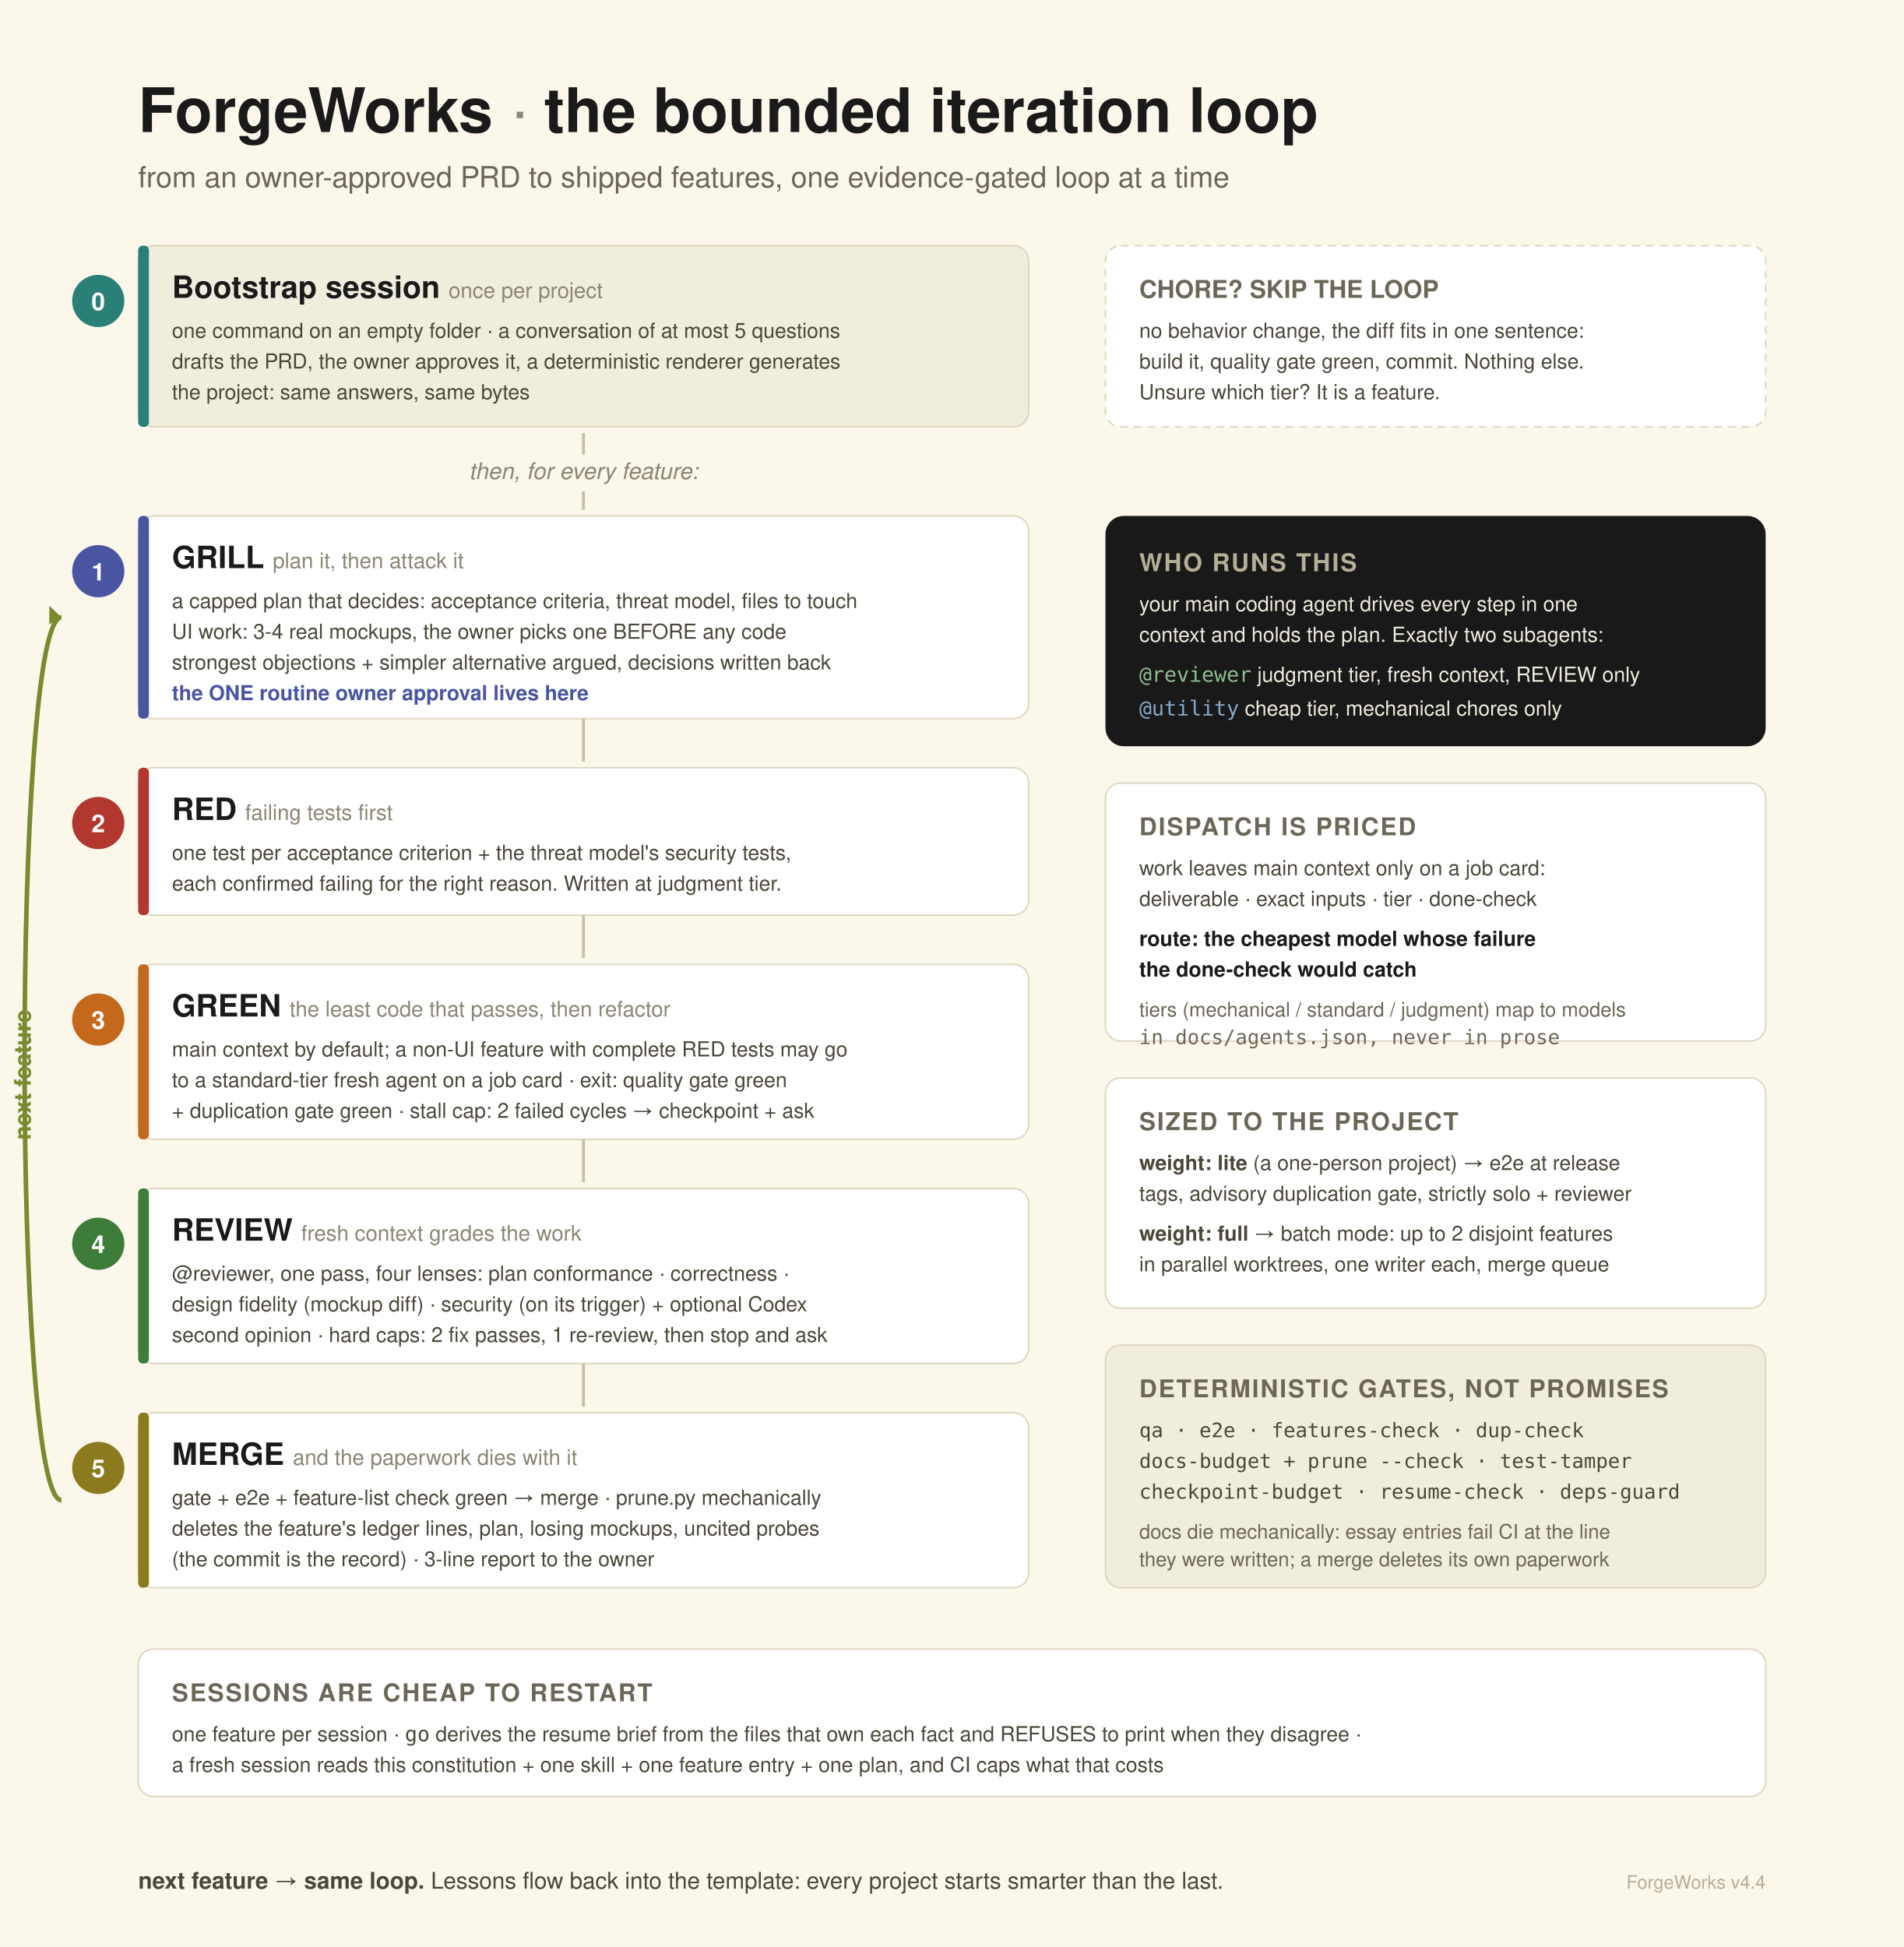
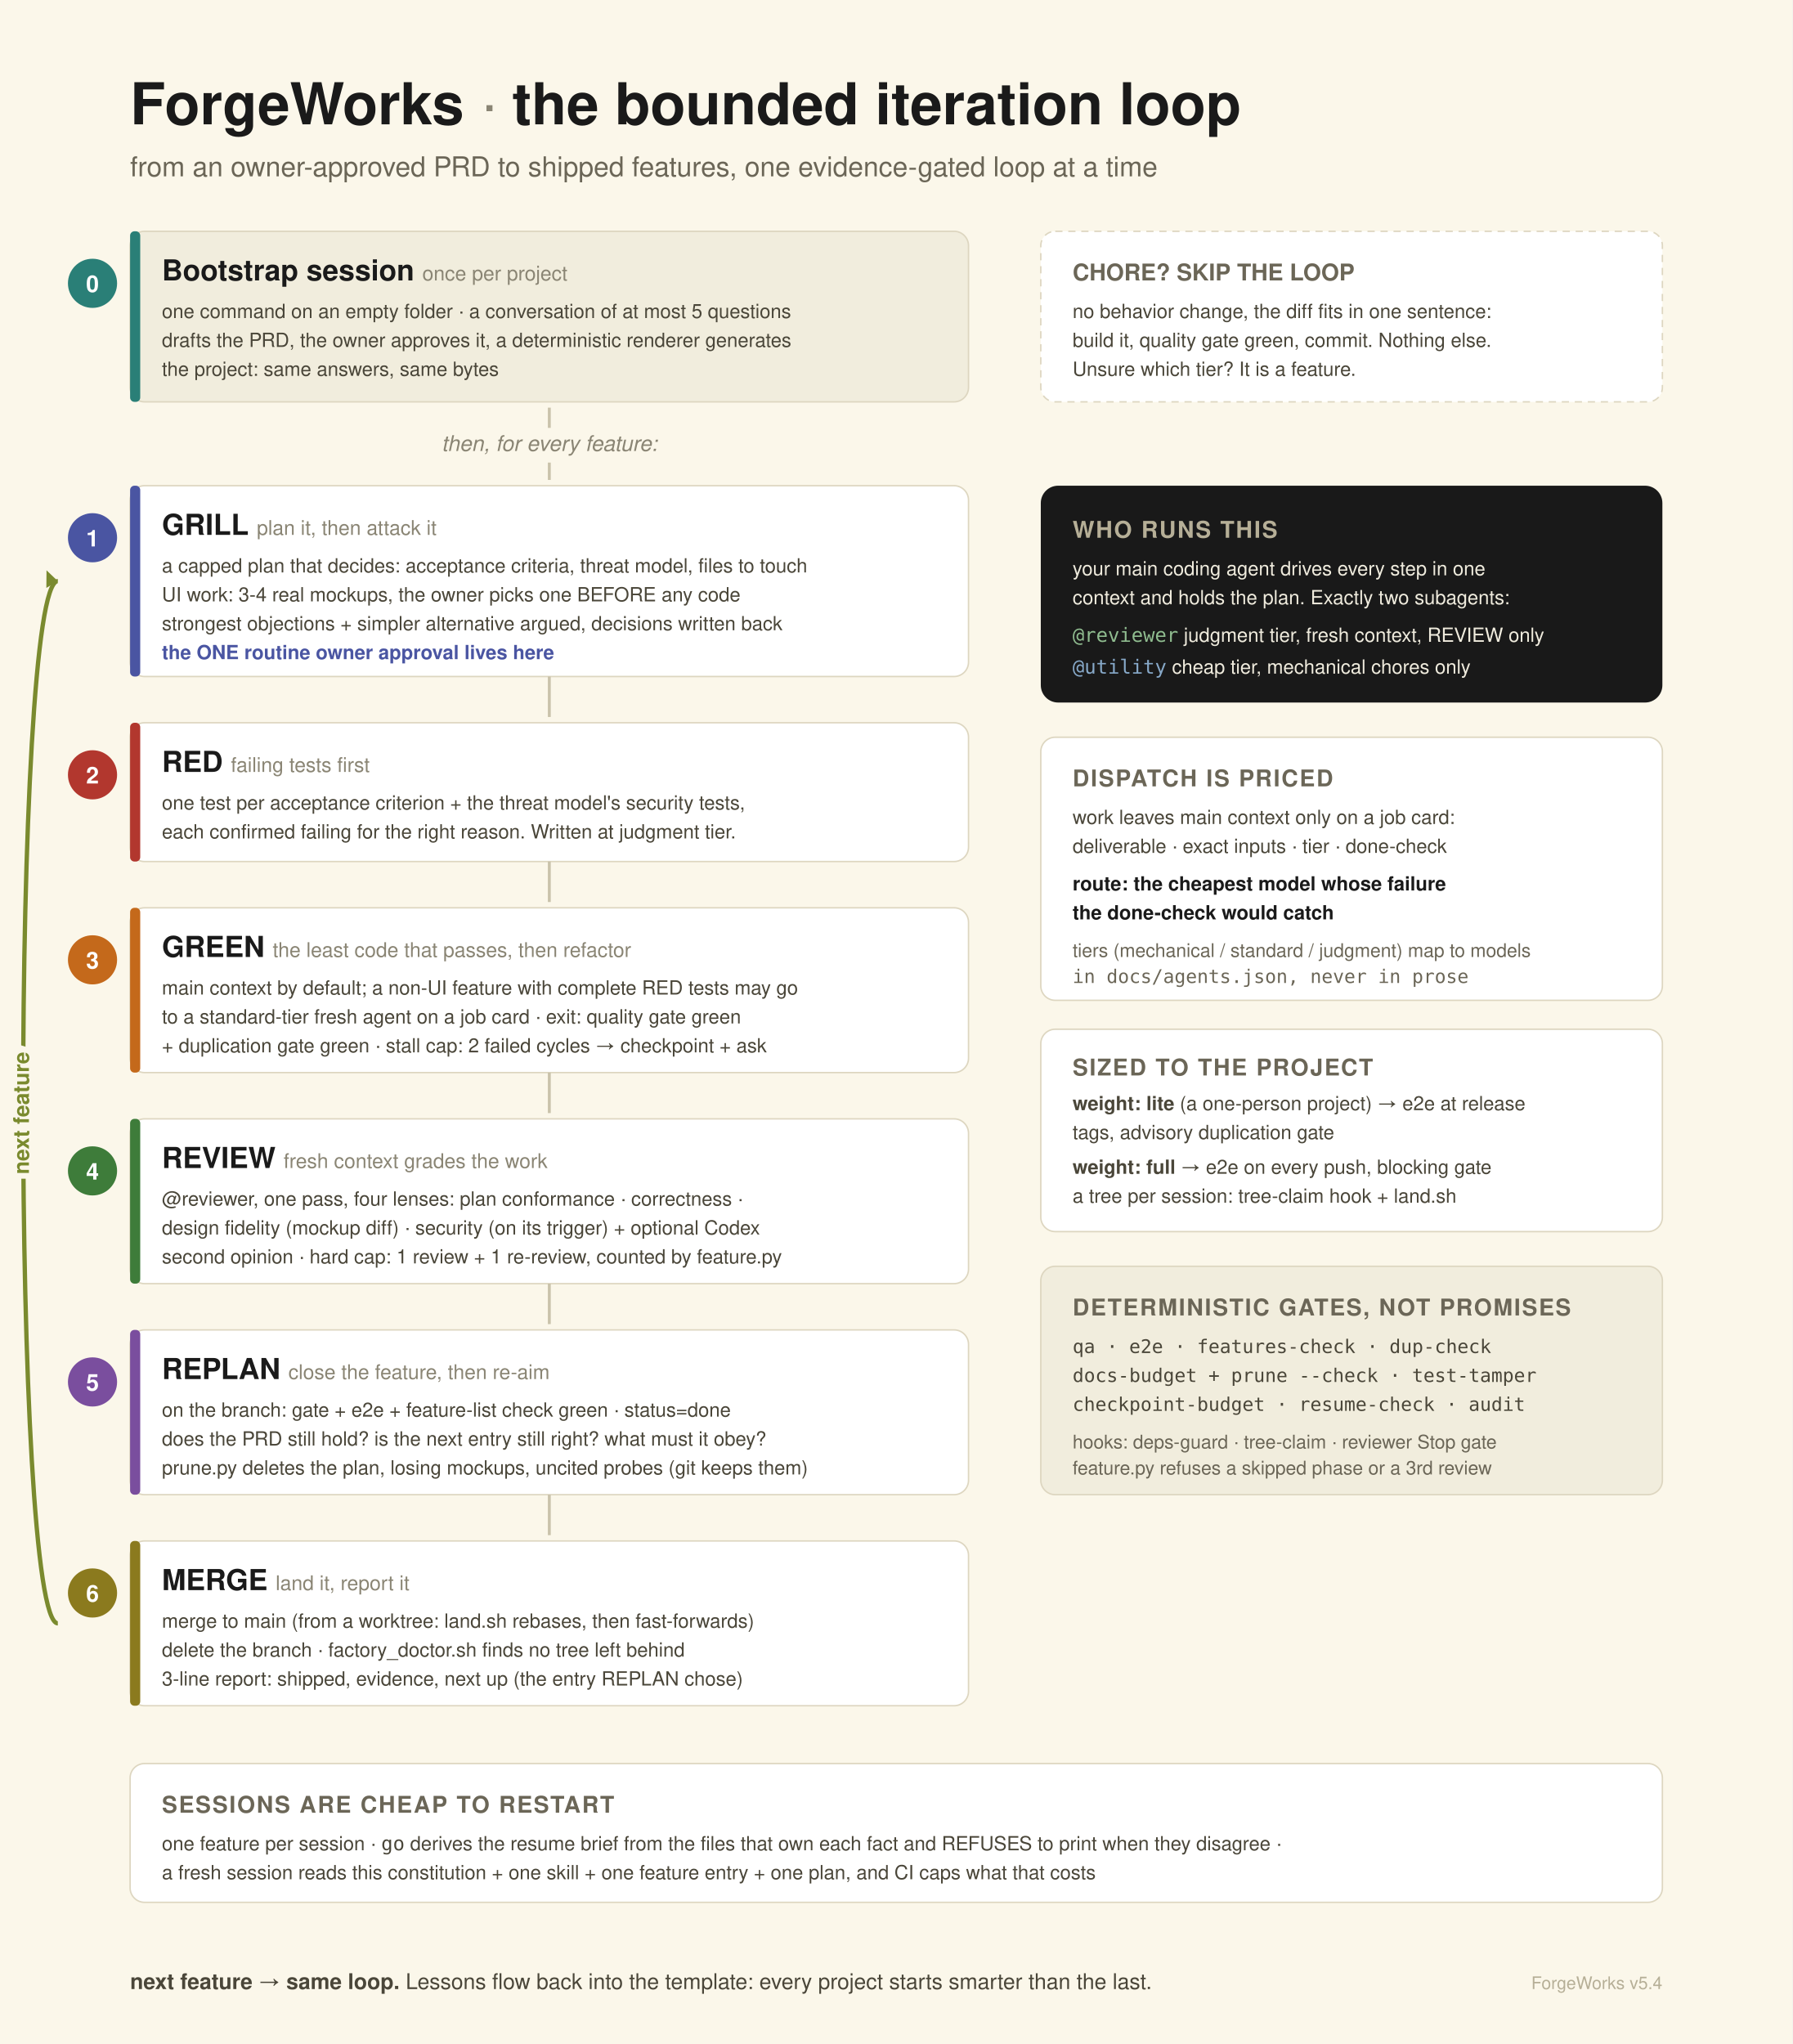
- <svg xmlns="http://www.w3.org/2000/svg" viewBox="0 0 1240 1268" font-family="-apple-system, 'Segoe UI', Helvetica, Arial, sans-serif">
-   <rect width="1240" height="1268" fill="#FBF7EA" />
+ <svg xmlns="http://www.w3.org/2000/svg" viewBox="0 0 1240 1414" font-family="-apple-system, 'Segoe UI', Helvetica, Arial, sans-serif">
+   <rect width="1240" height="1414" fill="#FBF7EA" />
  <text x="90" y="86" font-size="40" font-weight="800" fill="#1a1a1a">ForgeWorks <tspan font-weight="400" fill="#8a8574">·</tspan> the bounded iteration loop</text>
  <text x="90" y="122" font-size="19" fill="#6b6657">from an owner-approved PRD to shipped features, one evidence-gated loop at a time</text>
  <g>
    <rect x="90" y="160" width="580" height="118" rx="10" fill="#F1EDDD" stroke="#DDD6C0" />
    <rect x="90" y="160" width="7" height="118" rx="3" fill="#2A7F77" />
    <circle cx="64" cy="196" r="17" fill="#2A7F77" />
    <text x="64" y="202" font-size="16" font-weight="700" fill="#fff" text-anchor="middle">0</text>
    <text x="112" y="194" font-size="20" font-weight="700" fill="#1a1a1a">Bootstrap session <tspan font-size="14" font-weight="400" fill="#8a8574">once per project</tspan>
    </text>
    <text x="112" y="220" font-size="13.5" fill="#4a4639">one command on an empty folder · a conversation of at most 5 questions</text>
    <text x="112" y="240" font-size="13.5" fill="#4a4639">drafts the PRD, the owner approves it, a deterministic renderer generates</text>
    <text x="112" y="260" font-size="13.5" fill="#4a4639">the project: same answers, same bytes</text>
  </g>
  <g>
    <rect x="720" y="160" width="430" height="118" rx="10" fill="#FFFFFF" stroke="#DDD6C0" stroke-dasharray="5 4" />
    <text x="742" y="194" font-size="16" font-weight="700" fill="#6b6657">CHORE? SKIP THE LOOP</text>
    <text x="742" y="220" font-size="13.5" fill="#4a4639">no behavior change, the diff fits in one sentence:</text>
    <text x="742" y="240" font-size="13.5" fill="#4a4639">build it, quality gate green, commit. Nothing else.</text>
    <text x="742" y="260" font-size="13.5" fill="#4a4639">Unsure which tier? It is a feature.</text>
  </g>
  <text x="380" y="312" font-size="15" font-style="italic" fill="#8a8574" text-anchor="middle">then, for every feature:</text>
  <line x1="380" y1="282" x2="380" y2="296" stroke="#C9C2AA" stroke-width="2" />
  <line x1="380" y1="320" x2="380" y2="332" stroke="#C9C2AA" stroke-width="2" />
  <g>
    <rect x="90" y="336" width="580" height="132" rx="10" fill="#FFFFFF" stroke="#DDD6C0" />
    <rect x="90" y="336" width="7" height="132" rx="3" fill="#4A55A2" />
    <circle cx="64" cy="372" r="17" fill="#4A55A2" />
    <text x="64" y="378" font-size="16" font-weight="700" fill="#fff" text-anchor="middle">1</text>
    <text x="112" y="370" font-size="20" font-weight="700" fill="#1a1a1a">GRILL <tspan font-size="14" font-weight="400" fill="#8a8574">plan it, then attack it</tspan>
    </text>
    <text x="112" y="396" font-size="13.5" fill="#4a4639">a capped plan that decides: acceptance criteria, threat model, files to touch</text>
    <text x="112" y="416" font-size="13.5" fill="#4a4639">UI work: 3-4 real mockups, the owner picks one BEFORE any code</text>
    <text x="112" y="436" font-size="13.5" fill="#4a4639">strongest objections + simpler alternative argued, decisions written back</text>
    <text x="112" y="456" font-size="13.5" font-weight="600" fill="#4A55A2">the ONE routine owner approval lives here</text>
  </g>
  <line x1="380" y1="468" x2="380" y2="496" stroke="#C9C2AA" stroke-width="2" />
  <g>
    <rect x="90" y="500" width="580" height="96" rx="10" fill="#FFFFFF" stroke="#DDD6C0" />
    <rect x="90" y="500" width="7" height="96" rx="3" fill="#B2372E" />
    <circle cx="64" cy="536" r="17" fill="#B2372E" />
    <text x="64" y="542" font-size="16" font-weight="700" fill="#fff" text-anchor="middle">2</text>
    <text x="112" y="534" font-size="20" font-weight="700" fill="#1a1a1a">RED <tspan font-size="14" font-weight="400" fill="#8a8574">failing tests first</tspan>
    </text>
    <text x="112" y="560" font-size="13.5" fill="#4a4639">one test per acceptance criterion + the threat model's security tests,</text>
    <text x="112" y="580" font-size="13.5" fill="#4a4639">each confirmed failing for the right reason. Written at judgment tier.</text>
  </g>
  <line x1="380" y1="596" x2="380" y2="624" stroke="#C9C2AA" stroke-width="2" />
  <g>
    <rect x="90" y="628" width="580" height="114" rx="10" fill="#FFFFFF" stroke="#DDD6C0" />
    <rect x="90" y="628" width="7" height="114" rx="3" fill="#C4691B" />
    <circle cx="64" cy="664" r="17" fill="#C4691B" />
    <text x="64" y="670" font-size="16" font-weight="700" fill="#fff" text-anchor="middle">3</text>
    <text x="112" y="662" font-size="20" font-weight="700" fill="#1a1a1a">GREEN <tspan font-size="14" font-weight="400" fill="#8a8574">the least code that passes, then refactor</tspan>
    </text>
    <text x="112" y="688" font-size="13.5" fill="#4a4639">main context by default; a non-UI feature with complete RED tests may go</text>
    <text x="112" y="708" font-size="13.5" fill="#4a4639">to a standard-tier fresh agent on a job card · exit: quality gate green</text>
    <text x="112" y="728" font-size="13.5" fill="#4a4639">+ duplication gate green · stall cap: 2 failed cycles → checkpoint + ask</text>
  </g>
  <line x1="380" y1="742" x2="380" y2="770" stroke="#C9C2AA" stroke-width="2" />
  <g>
    <rect x="90" y="774" width="580" height="114" rx="10" fill="#FFFFFF" stroke="#DDD6C0" />
    <rect x="90" y="774" width="7" height="114" rx="3" fill="#3E7C3A" />
    <circle cx="64" cy="810" r="17" fill="#3E7C3A" />
    <text x="64" y="816" font-size="16" font-weight="700" fill="#fff" text-anchor="middle">4</text>
    <text x="112" y="808" font-size="20" font-weight="700" fill="#1a1a1a">REVIEW <tspan font-size="14" font-weight="400" fill="#8a8574">fresh context grades the work</tspan>
    </text>
    <text x="112" y="834" font-size="13.5" fill="#4a4639">@reviewer, one pass, four lenses: plan conformance · correctness ·</text>
    <text x="112" y="854" font-size="13.5" fill="#4a4639">design fidelity (mockup diff) · security (on its trigger) + optional Codex</text>
-     <text x="112" y="874" font-size="13.5" fill="#4a4639">second opinion · hard caps: 2 fix passes, 1 re-review, then stop and ask</text>
+     <text x="112" y="874" font-size="13.5" fill="#4a4639">second opinion · hard cap: 1 review + 1 re-review, counted by feature.py</text>
  </g>
  <line x1="380" y1="888" x2="380" y2="916" stroke="#C9C2AA" stroke-width="2" />
  <g>
    <rect x="90" y="920" width="580" height="114" rx="10" fill="#FFFFFF" stroke="#DDD6C0" />
-     <rect x="90" y="920" width="7" height="114" rx="3" fill="#8B7A1E" />
-     <circle cx="64" cy="956" r="17" fill="#8B7A1E" />
+     <rect x="90" y="920" width="7" height="114" rx="3" fill="#7A4E9E" />
+     <circle cx="64" cy="956" r="17" fill="#7A4E9E" />
    <text x="64" y="962" font-size="16" font-weight="700" fill="#fff" text-anchor="middle">5</text>
-     <text x="112" y="954" font-size="20" font-weight="700" fill="#1a1a1a">MERGE <tspan font-size="14" font-weight="400" fill="#8a8574">and the paperwork dies with it</tspan>
+     <text x="112" y="954" font-size="20" font-weight="700" fill="#1a1a1a">REPLAN <tspan font-size="14" font-weight="400" fill="#8a8574">close the feature, then re-aim</tspan>
    </text>
-     <text x="112" y="980" font-size="13.5" fill="#4a4639">gate + e2e + feature-list check green → merge · prune.py mechanically</text>
-     <text x="112" y="1000" font-size="13.5" fill="#4a4639">deletes the feature's ledger lines, plan, losing mockups, uncited probes</text>
-     <text x="112" y="1020" font-size="13.5" fill="#4a4639">(the commit is the record) · 3-line report to the owner</text>
+     <text x="112" y="980" font-size="13.5" fill="#4a4639">on the branch: gate + e2e + feature-list check green · status=done</text>
+     <text x="112" y="1000" font-size="13.5" fill="#4a4639">does the PRD still hold? is the next entry still right? what must it obey?</text>
+     <text x="112" y="1020" font-size="13.5" fill="#4a4639">prune.py deletes the plan, losing mockups, uncited probes (git keeps them)</text>
  </g>
-   <path d="M 40 977 C 8 977 8 402 40 402" fill="none" stroke="#7A8A2E" stroke-width="3" />
+   <line x1="380" y1="1034" x2="380" y2="1062" stroke="#C9C2AA" stroke-width="2" />
+   <g>
+     <rect x="90" y="1066" width="580" height="114" rx="10" fill="#FFFFFF" stroke="#DDD6C0" />
+     <rect x="90" y="1066" width="7" height="114" rx="3" fill="#8B7A1E" />
+     <circle cx="64" cy="1102" r="17" fill="#8B7A1E" />
+     <text x="64" y="1108" font-size="16" font-weight="700" fill="#fff" text-anchor="middle">6</text>
+     <text x="112" y="1100" font-size="20" font-weight="700" fill="#1a1a1a">MERGE <tspan font-size="14" font-weight="400" fill="#8a8574">land it, report it</tspan>
+     </text>
+     <text x="112" y="1126" font-size="13.5" fill="#4a4639">merge to main (from a worktree: land.sh rebases, then fast-forwards)</text>
+     <text x="112" y="1146" font-size="13.5" fill="#4a4639">delete the branch · factory_doctor.sh finds no tree left behind</text>
+     <text x="112" y="1166" font-size="13.5" fill="#4a4639">3-line report: shipped, evidence, next up (the entry REPLAN chose)</text>
+   </g>
+   <path d="M 40 1123 C 8 1123 8 402 40 402" fill="none" stroke="#7A8A2E" stroke-width="3" />
  <path d="M 40 402 l -9 -6 l 2 12 z" fill="#7A8A2E" transform="rotate(10 40 402)" />
-   <text x="20" y="700" font-size="15" font-weight="700" fill="#7A8A2E" transform="rotate(-90 20 700)" text-anchor="middle">next feature</text>
+   <text x="20" y="770" font-size="15" font-weight="700" fill="#7A8A2E" stroke="#FBF7EA" stroke-width="8" paint-order="stroke" transform="rotate(-90 20 770)" text-anchor="middle">next feature</text>
  <g>
    <rect x="720" y="336" width="430" height="150" rx="12" fill="#191919" />
    <text x="742" y="372" font-size="16" font-weight="700" fill="#B6AF97" letter-spacing="1">WHO RUNS THIS</text>
    <text x="742" y="398" font-size="13.5" fill="#EFEBDD">your main coding agent drives every step in one</text>
    <text x="742" y="418" font-size="13.5" fill="#EFEBDD">context and holds the plan. Exactly two subagents:</text>
    <text x="742" y="444" font-size="13.5" fill="#EFEBDD">
      <tspan font-family="ui-monospace, Menlo, monospace" fill="#8FBC8F">@reviewer</tspan>  judgment tier, fresh context, REVIEW only</text>
    <text x="742" y="466" font-size="13.5" fill="#EFEBDD">
      <tspan font-family="ui-monospace, Menlo, monospace" fill="#87A9C9">@utility</tspan>  cheap tier, mechanical chores only</text>
  </g>
  <g>
-     <rect x="720" y="510" width="430" height="168" rx="10" fill="#FFFFFF" stroke="#DDD6C0" />
+     <rect x="720" y="510" width="430" height="182" rx="10" fill="#FFFFFF" stroke="#DDD6C0" />
    <text x="742" y="544" font-size="16" font-weight="700" fill="#6b6657" letter-spacing="1">DISPATCH IS PRICED</text>
    <text x="742" y="570" font-size="13.5" fill="#4a4639">work leaves main context only on a job card:</text>
    <text x="742" y="590" font-size="13.5" fill="#4a4639">deliverable · exact inputs · tier · done-check</text>
    <text x="742" y="616" font-size="13.5" font-weight="600" fill="#1a1a1a">route: the cheapest model whose failure</text>
    <text x="742" y="636" font-size="13.5" font-weight="600" fill="#1a1a1a">the done-check would catch</text>
    <text x="742" y="662" font-size="13" fill="#6b6657">tiers (mechanical / standard / judgment) map to models</text>
    <text x="742" y="680" font-size="13" fill="#6b6657" font-family="ui-monospace, Menlo, monospace">in docs/agents.json, never in prose</text>
  </g>
  <g>
-     <rect x="720" y="702" width="430" height="150" rx="10" fill="#FFFFFF" stroke="#DDD6C0" />
-     <text x="742" y="736" font-size="16" font-weight="700" fill="#6b6657" letter-spacing="1">SIZED TO THE PROJECT</text>
-     <text x="742" y="762" font-size="13.5" fill="#4a4639">
+     <rect x="720" y="712" width="430" height="140" rx="10" fill="#FFFFFF" stroke="#DDD6C0" />
+     <text x="742" y="744" font-size="16" font-weight="700" fill="#6b6657" letter-spacing="1">SIZED TO THE PROJECT</text>
+     <text x="742" y="768" font-size="13.5" fill="#4a4639">
      <tspan font-weight="700">weight: lite</tspan> (a one-person project) → e2e at release</text>
-     <text x="742" y="782" font-size="13.5" fill="#4a4639">tags, advisory duplication gate, strictly solo + reviewer</text>
-     <text x="742" y="808" font-size="13.5" fill="#4a4639">
-       <tspan font-weight="700">weight: full</tspan> → batch mode: up to 2 disjoint features</text>
-     <text x="742" y="828" font-size="13.5" fill="#4a4639">in parallel worktrees, one writer each, merge queue</text>
+     <text x="742" y="788" font-size="13.5" fill="#4a4639">tags, advisory duplication gate</text>
+     <text x="742" y="812" font-size="13.5" fill="#4a4639">
+       <tspan font-weight="700">weight: full</tspan> → e2e on every push, blocking gate</text>
+     <text x="742" y="832" font-size="13.5" fill="#4a4639">a tree per session: tree-claim hook + land.sh</text>
  </g>
  <g>
    <rect x="720" y="876" width="430" height="158" rx="10" fill="#F1EDDD" stroke="#DDD6C0" />
    <text x="742" y="910" font-size="16" font-weight="700" fill="#6b6657" letter-spacing="1">DETERMINISTIC GATES, NOT PROMISES</text>
    <text x="742" y="936" font-size="13" fill="#4a4639" font-family="ui-monospace, Menlo, monospace">qa · e2e · features-check · dup-check</text>
    <text x="742" y="956" font-size="13" fill="#4a4639" font-family="ui-monospace, Menlo, monospace">docs-budget + prune --check · test-tamper</text>
-     <text x="742" y="976" font-size="13" fill="#4a4639" font-family="ui-monospace, Menlo, monospace">checkpoint-budget · resume-check · deps-guard</text>
-     <text x="742" y="1002" font-size="13" fill="#6b6657">docs die mechanically: essay entries fail CI at the line</text>
-     <text x="742" y="1020" font-size="13" fill="#6b6657">they were written; a merge deletes its own paperwork</text>
+     <text x="742" y="976" font-size="13" fill="#4a4639" font-family="ui-monospace, Menlo, monospace">checkpoint-budget · resume-check · audit</text>
+     <text x="742" y="1002" font-size="13" fill="#6b6657">hooks: deps-guard · tree-claim · reviewer Stop gate</text>
+     <text x="742" y="1020" font-size="13" fill="#6b6657">feature.py refuses a skipped phase or a 3rd review</text>
  </g>
  <g>
-     <rect x="90" y="1074" width="1060" height="96" rx="10" fill="#FFFFFF" stroke="#DDD6C0" />
-     <text x="112" y="1108" font-size="16" font-weight="700" fill="#6b6657" letter-spacing="1">SESSIONS ARE CHEAP TO RESTART</text>
-     <text x="112" y="1134" font-size="13.5" fill="#4a4639">one feature per session · <tspan font-family="ui-monospace, Menlo, monospace">go</tspan> derives the resume brief from the files that own each fact and REFUSES to print when they disagree ·</text>
-     <text x="112" y="1154" font-size="13.5" fill="#4a4639">a fresh session reads this constitution + one skill + one feature entry + one plan, and CI caps what that costs</text>
+     <rect x="90" y="1220" width="1060" height="96" rx="10" fill="#FFFFFF" stroke="#DDD6C0" />
+     <text x="112" y="1254" font-size="16" font-weight="700" fill="#6b6657" letter-spacing="1">SESSIONS ARE CHEAP TO RESTART</text>
+     <text x="112" y="1280" font-size="13.5" fill="#4a4639">one feature per session · <tspan font-family="ui-monospace, Menlo, monospace">go</tspan> derives the resume brief from the files that own each fact and REFUSES to print when they disagree ·</text>
+     <text x="112" y="1300" font-size="13.5" fill="#4a4639">a fresh session reads this constitution + one skill + one feature entry + one plan, and CI caps what that costs</text>
  </g>
-   <text x="90" y="1230" font-size="15" fill="#4a4639">
+   <text x="90" y="1376" font-size="15" fill="#4a4639">
    <tspan font-weight="700">next feature → same loop.</tspan>  Lessons flow back into the template: every project starts smarter than the last.</text>
-   <text x="1150" y="1230" font-size="12" fill="#B6AF97" text-anchor="end">ForgeWorks v4.4</text>
+   <text x="1150" y="1376" font-size="12" fill="#B6AF97" text-anchor="end">ForgeWorks v5.4</text>
</svg>
